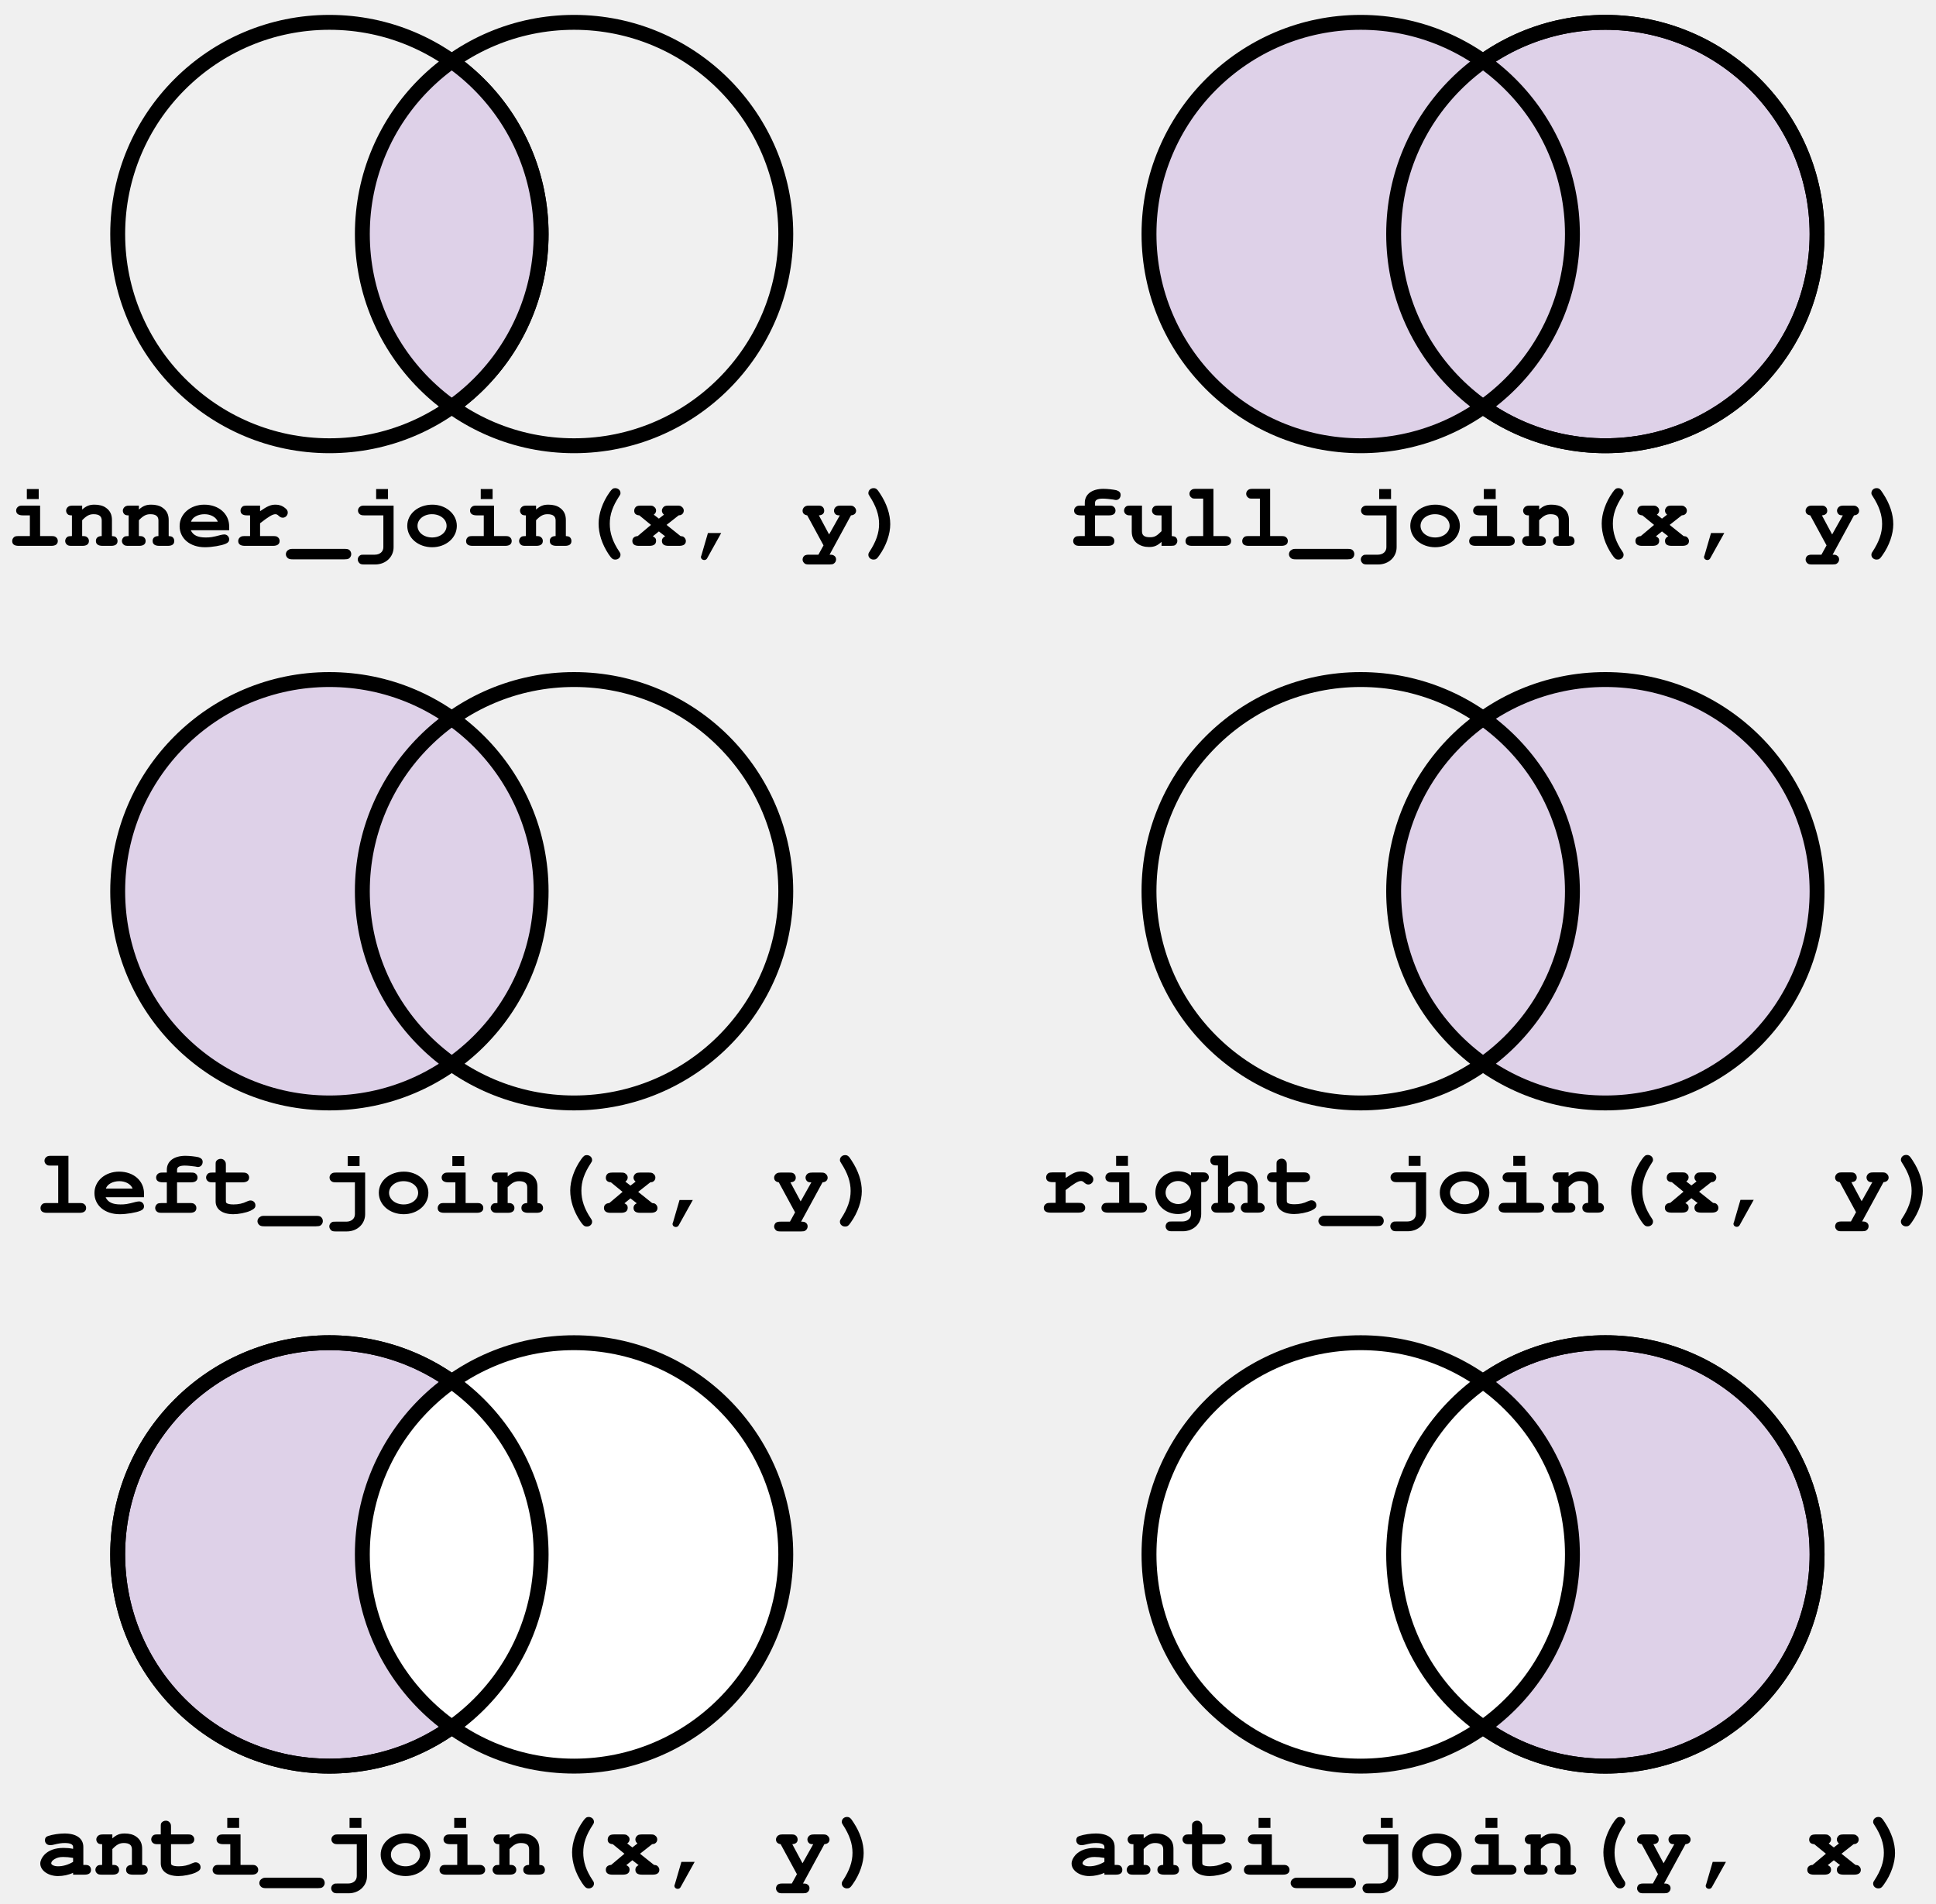
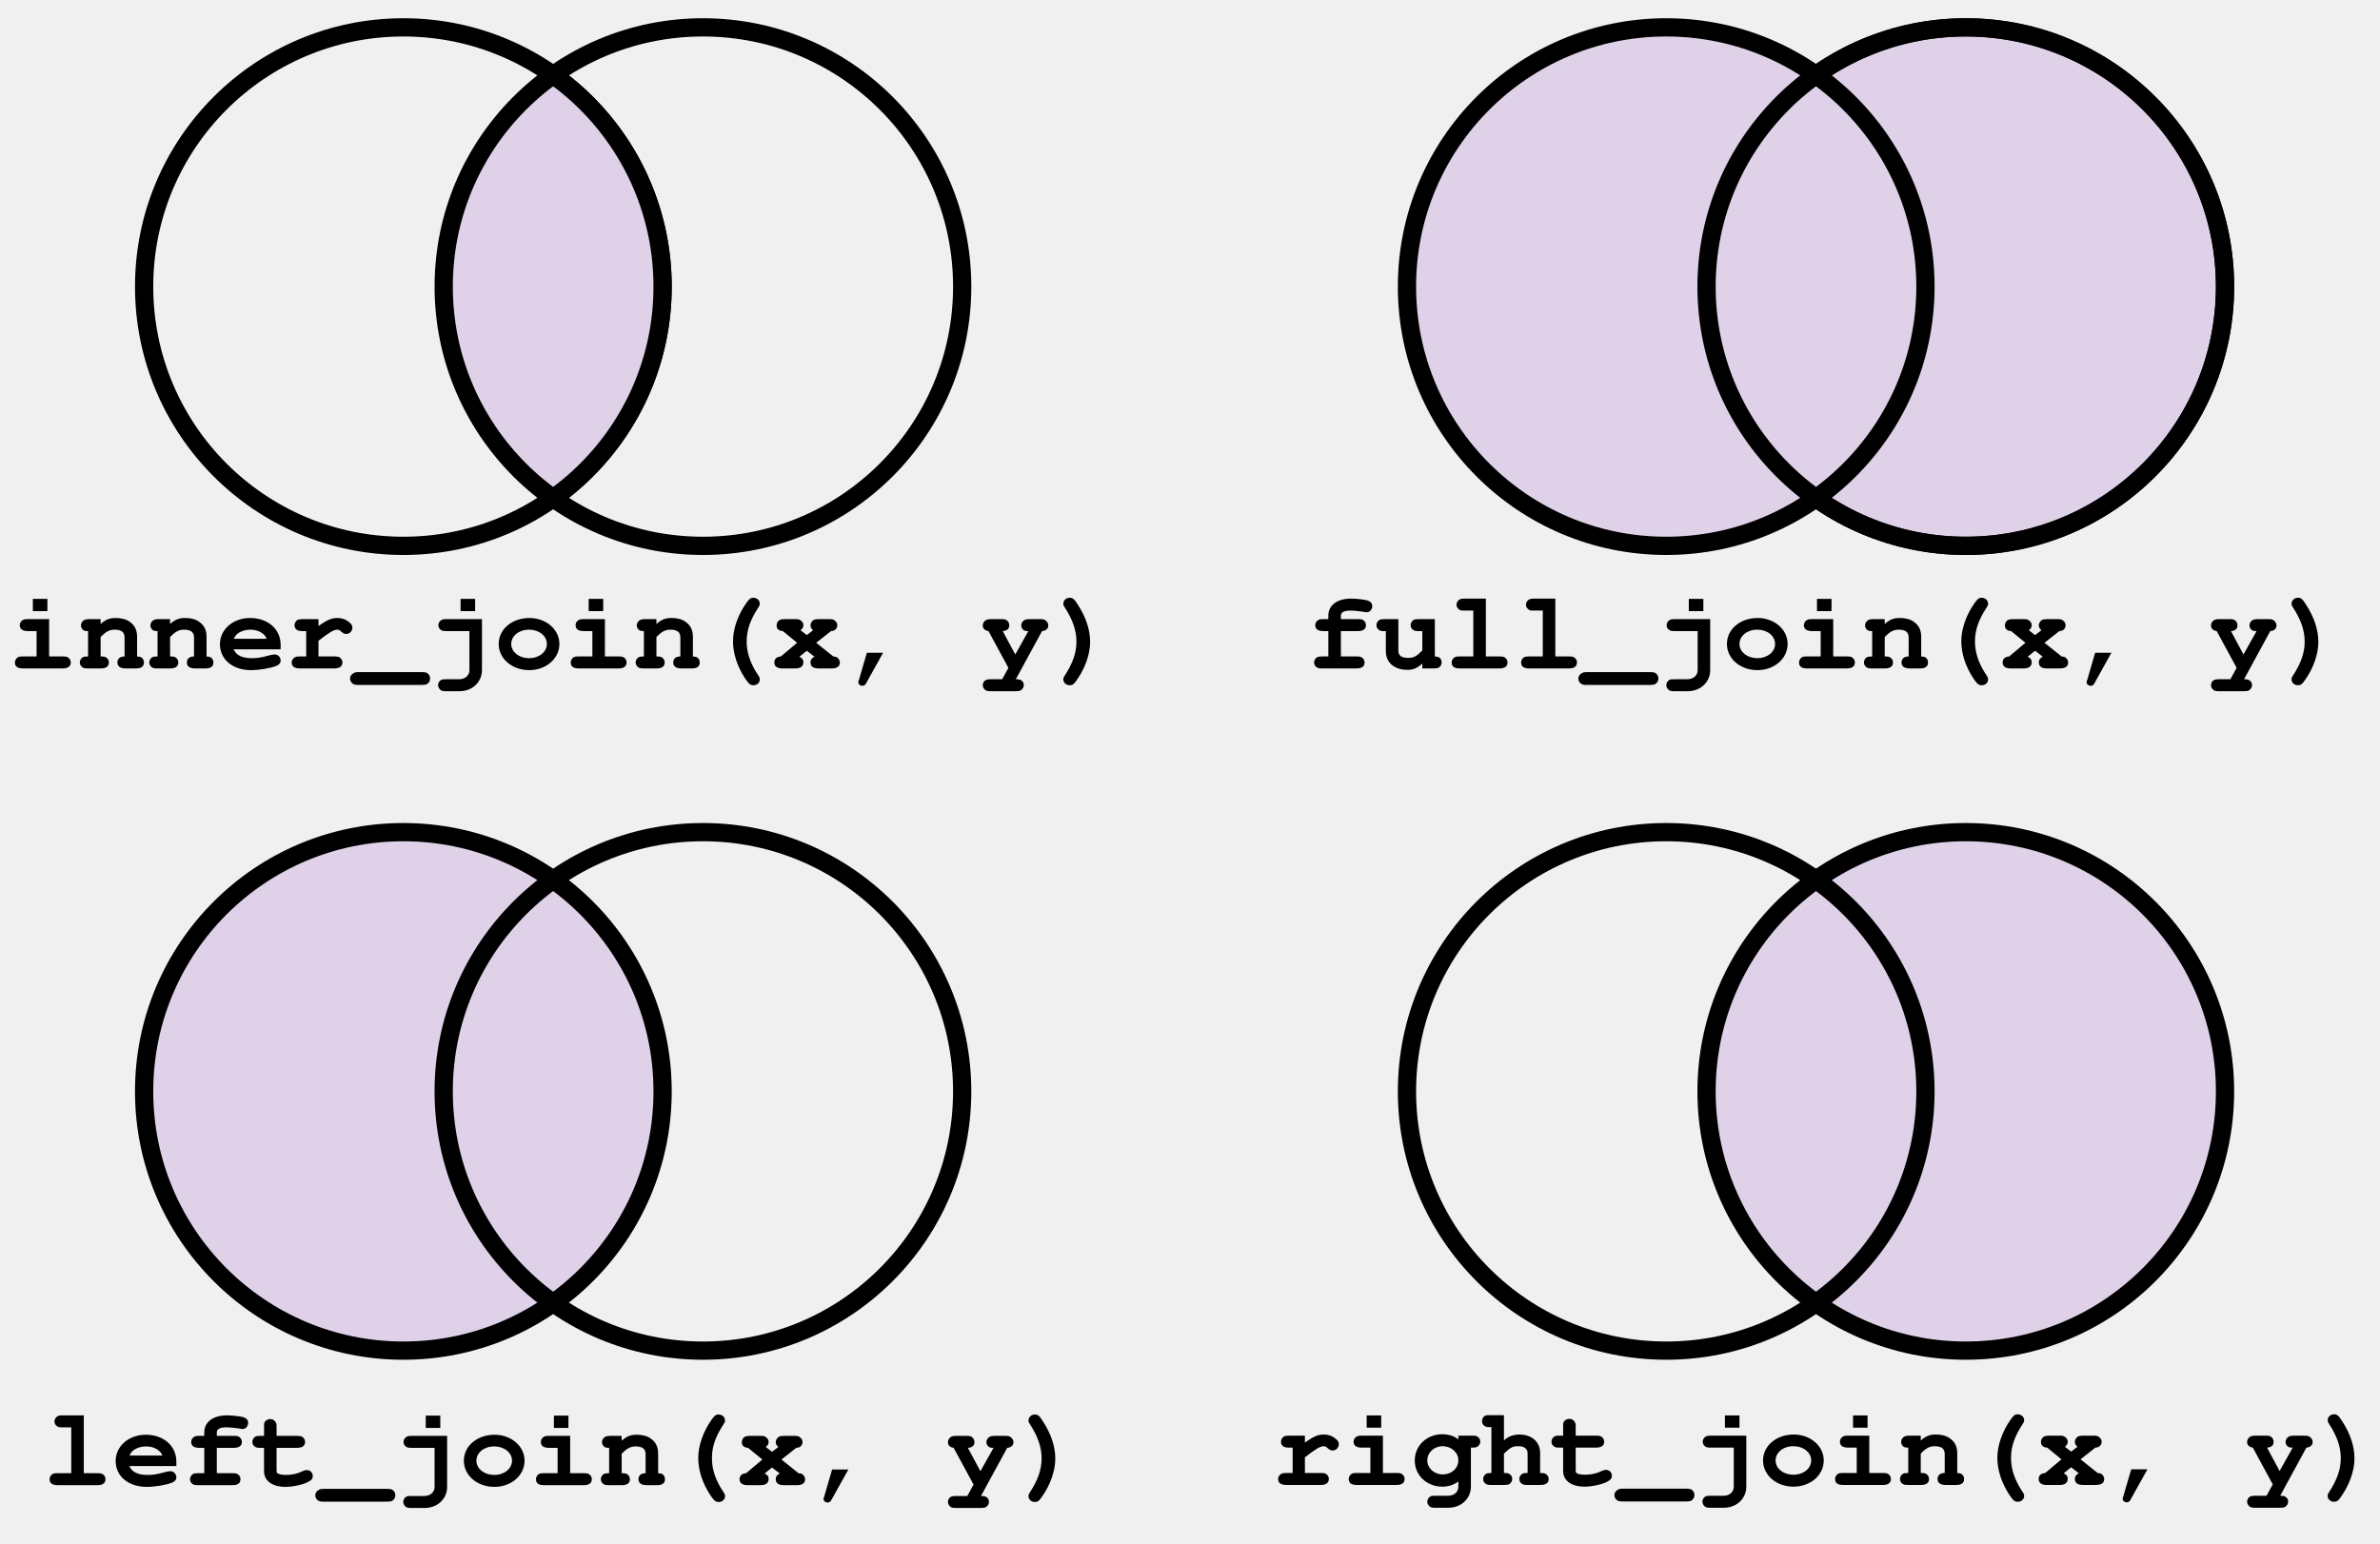
- <svg xmlns="http://www.w3.org/2000/svg" width="129.991mm" height="127.831mm" viewBox="0 0 129.991 127.831" version="1.1" id="svg8">
+ <svg xmlns="http://www.w3.org/2000/svg" id="svg8" version="1.1" viewBox="0 0 130.503 84.624" style="max-height: 500px" width="130.503" height="84.624">
  <defs id="defs2">
-     <clipPath clipPathUnits="userSpaceOnUse" id="clipPath863">
-       <circle style="opacity:1;fill:none;fill-opacity:1;stroke:#000000;stroke-width:1;stroke-linecap:round;stroke-miterlimit:4;stroke-dasharray:none;stroke-dashoffset:0;stroke-opacity:1" id="circle865" cx="153.474" cy="96.249" r="19.243" />
+     <clipPath id="clipPath863" clipPathUnits="userSpaceOnUse">
+       <circle r="19.243" cy="96.249" cx="153.474" id="circle865" style="opacity:1;fill:none;fill-opacity:1;stroke:#000000;stroke-width:1;stroke-linecap:round;stroke-miterlimit:4;stroke-dasharray:none;stroke-dashoffset:0;stroke-opacity:1" />
    </clipPath>
  </defs>
-   <g id="layer1" transform="translate(-10.35378,-15.36831)">
-     <g id="g948" transform="matrix(0.7387208,0,0,0.7387854,4.769877,50.88386)" style="stroke-width:1.354">
-       <circle r="19.243" cy="32.938" cx="37.499" id="path815" style="opacity:1;fill:#ded1e8;fill-opacity:1;stroke:#000000;stroke-width:1.354;stroke-linecap:round;stroke-miterlimit:4;stroke-dasharray:none;stroke-dashoffset:0;stroke-opacity:1" />
-       <circle style="opacity:1;fill:none;fill-opacity:1;stroke:#000000;stroke-width:1.354;stroke-linecap:round;stroke-miterlimit:4;stroke-dasharray:none;stroke-dashoffset:0;stroke-opacity:1" id="circle817" cx="59.736" cy="32.938" r="19.243" />
+   <g transform="translate(-10.35378,-15.36831)" id="layer1">
+     <g style="stroke-width:1.354" transform="matrix(0.7387208,0,0,0.7387854,4.769877,50.88386)" id="g948">
+       <circle style="opacity:1;fill:#ded1e8;fill-opacity:1;stroke:#000000;stroke-width:1.354;stroke-linecap:round;stroke-miterlimit:4;stroke-dasharray:none;stroke-dashoffset:0;stroke-opacity:1" id="path815" cx="37.499" cy="32.938" r="19.243" />
+       <circle r="19.243" cy="32.938" cx="59.736" id="circle817" style="opacity:1;fill:none;fill-opacity:1;stroke:#000000;stroke-width:1.354;stroke-linecap:round;stroke-miterlimit:4;stroke-dasharray:none;stroke-dashoffset:0;stroke-opacity:1" />
    </g>
-     <g id="g952" transform="matrix(0.7387208,0,0,0.7387854,4.769877,50.88386)" style="stroke-width:1.354">
-       <circle transform="scale(-1,1)" style="opacity:1;fill:#ded1e8;fill-opacity:1;stroke:#000000;stroke-width:1.354;stroke-linecap:round;stroke-miterlimit:4;stroke-dasharray:none;stroke-dashoffset:0;stroke-opacity:1" id="circle837" cx="-153.474" cy="32.938" r="19.243" />
-       <circle transform="scale(-1,1)" r="19.243" cy="32.938" cx="-131.237" id="circle839" style="opacity:1;fill:none;fill-opacity:1;stroke:#000000;stroke-width:1.354;stroke-linecap:round;stroke-miterlimit:4;stroke-dasharray:none;stroke-dashoffset:0;stroke-opacity:1" />
+     <g style="stroke-width:1.354" transform="matrix(0.7387208,0,0,0.7387854,4.769877,50.88386)" id="g952">
+       <circle r="19.243" cy="32.938" cx="-153.474" id="circle837" style="opacity:1;fill:#ded1e8;fill-opacity:1;stroke:#000000;stroke-width:1.354;stroke-linecap:round;stroke-miterlimit:4;stroke-dasharray:none;stroke-dashoffset:0;stroke-opacity:1" transform="scale(-1,1)" />
+       <circle style="opacity:1;fill:none;fill-opacity:1;stroke:#000000;stroke-width:1.354;stroke-linecap:round;stroke-miterlimit:4;stroke-dasharray:none;stroke-dashoffset:0;stroke-opacity:1" id="circle839" cx="-131.237" cy="32.938" r="19.243" transform="scale(-1,1)" />
    </g>
-     <g id="g939" transform="matrix(0.7387208,0,0,0.7387854,4.23187,-40.02206)" style="stroke-width:1.354">
-       <circle r="19.243" cy="96.249" cx="38.228" id="circle841" style="opacity:1;fill:none;fill-opacity:1;stroke:#000000;stroke-width:1.354;stroke-linecap:round;stroke-miterlimit:4;stroke-dasharray:none;stroke-dashoffset:0;stroke-opacity:1" />
-       <circle transform="translate(-93.0098)" clip-path="url(#clipPath863)" style="opacity:1;fill:#ded1e8;fill-opacity:1;stroke:#000000;stroke-width:1.354;stroke-linecap:round;stroke-miterlimit:4;stroke-dasharray:none;stroke-dashoffset:0;stroke-opacity:1" id="circle859" cx="131.237" cy="96.249" r="19.243" />
-       <circle style="opacity:1;fill:none;fill-opacity:1;stroke:#000000;stroke-width:1.354;stroke-linecap:round;stroke-miterlimit:4;stroke-dasharray:none;stroke-dashoffset:0;stroke-opacity:1" id="circle843" cx="60.465" cy="96.249" r="19.243" />
+     <g style="stroke-width:1.354" transform="matrix(0.7387208,0,0,0.7387854,4.23187,-40.02206)" id="g939">
+       <circle style="opacity:1;fill:none;fill-opacity:1;stroke:#000000;stroke-width:1.354;stroke-linecap:round;stroke-miterlimit:4;stroke-dasharray:none;stroke-dashoffset:0;stroke-opacity:1" id="circle841" cx="38.228" cy="96.249" r="19.243" />
+       <circle r="19.243" cy="96.249" cx="131.237" id="circle859" style="opacity:1;fill:#ded1e8;fill-opacity:1;stroke:#000000;stroke-width:1.354;stroke-linecap:round;stroke-miterlimit:4;stroke-dasharray:none;stroke-dashoffset:0;stroke-opacity:1" clip-path="url(#clipPath863)" transform="translate(-93.0098)" />
+       <circle r="19.243" cy="96.249" cx="60.465" id="circle843" style="opacity:1;fill:none;fill-opacity:1;stroke:#000000;stroke-width:1.354;stroke-linecap:round;stroke-miterlimit:4;stroke-dasharray:none;stroke-dashoffset:0;stroke-opacity:1" />
    </g>
-     <g id="g944" transform="matrix(0.7387208,0,0,0.7387854,4.769877,-39.45324)" style="stroke-width:1.354">
-       <circle r="19.243" cy="95.479" cx="-153.474" id="circle873" style="opacity:1;fill:#ded1e8;fill-opacity:1;stroke:#000000;stroke-width:1.354;stroke-linecap:round;stroke-miterlimit:4;stroke-dasharray:none;stroke-dashoffset:0;stroke-opacity:1" transform="scale(-1,1)" />
-       <circle style="opacity:1;fill:#ded1e8;fill-opacity:1;stroke:#000000;stroke-width:1.354;stroke-linecap:round;stroke-miterlimit:4;stroke-dasharray:none;stroke-dashoffset:0;stroke-opacity:1" id="circle875" cx="-131.237" cy="95.479" r="19.243" transform="scale(-1,1)" />
-       <circle transform="scale(-1,1)" style="opacity:1;fill:none;fill-opacity:1;stroke:#000000;stroke-width:1.354;stroke-linecap:round;stroke-miterlimit:4;stroke-dasharray:none;stroke-dashoffset:0;stroke-opacity:1" id="circle877" cx="-153.474" cy="95.479" r="19.243" />
+     <g style="stroke-width:1.354" transform="matrix(0.7387208,0,0,0.7387854,4.769877,-39.45324)" id="g944">
+       <circle transform="scale(-1,1)" style="opacity:1;fill:#ded1e8;fill-opacity:1;stroke:#000000;stroke-width:1.354;stroke-linecap:round;stroke-miterlimit:4;stroke-dasharray:none;stroke-dashoffset:0;stroke-opacity:1" id="circle873" cx="-153.474" cy="95.479" r="19.243" />
+       <circle transform="scale(-1,1)" r="19.243" cy="95.479" cx="-131.237" id="circle875" style="opacity:1;fill:#ded1e8;fill-opacity:1;stroke:#000000;stroke-width:1.354;stroke-linecap:round;stroke-miterlimit:4;stroke-dasharray:none;stroke-dashoffset:0;stroke-opacity:1" />
+       <circle r="19.243" cy="95.479" cx="-153.474" id="circle877" style="opacity:1;fill:none;fill-opacity:1;stroke:#000000;stroke-width:1.354;stroke-linecap:round;stroke-miterlimit:4;stroke-dasharray:none;stroke-dashoffset:0;stroke-opacity:1" transform="scale(-1,1)" />
    </g>
-     <g id="g934" transform="matrix(0.7387208,0,0,0.7387854,4.769877,5.180769)" style="stroke-width:1.354">
-       <circle style="opacity:1;fill:#ded1e8;fill-opacity:1;stroke:#000000;stroke-width:1.354;stroke-linecap:round;stroke-miterlimit:4;stroke-dasharray:none;stroke-dashoffset:0;stroke-opacity:1" id="circle885" cx="37.499" cy="155.08" r="19.243" />
-       <circle r="19.243" cy="155.08" cx="59.736" id="circle887" style="opacity:1;fill:#ffffff;fill-opacity:1;stroke:#000000;stroke-width:1.354;stroke-linecap:round;stroke-miterlimit:4;stroke-dasharray:none;stroke-dashoffset:0;stroke-opacity:1" />
-       <circle r="19.243" cy="155.08" cx="37.499" id="circle918" style="opacity:1;fill:none;fill-opacity:1;stroke:#000000;stroke-width:1.354;stroke-linecap:round;stroke-miterlimit:4;stroke-dasharray:none;stroke-dashoffset:0;stroke-opacity:1" />
+     <g style="stroke-width:1.354" transform="matrix(0.7387208,0,0,0.7387854,4.769877,5.180769)" id="g934">
+       <circle r="19.243" cy="155.08" cx="37.499" id="circle885" style="opacity:1;fill:#ded1e8;fill-opacity:1;stroke:#000000;stroke-width:1.354;stroke-linecap:round;stroke-miterlimit:4;stroke-dasharray:none;stroke-dashoffset:0;stroke-opacity:1" />
+       <circle style="opacity:1;fill:#ffffff;fill-opacity:1;stroke:#000000;stroke-width:1.354;stroke-linecap:round;stroke-miterlimit:4;stroke-dasharray:none;stroke-dashoffset:0;stroke-opacity:1" id="circle887" cx="59.736" cy="155.08" r="19.243" />
+       <circle style="opacity:1;fill:none;fill-opacity:1;stroke:#000000;stroke-width:1.354;stroke-linecap:round;stroke-miterlimit:4;stroke-dasharray:none;stroke-dashoffset:0;stroke-opacity:1" id="circle918" cx="37.499" cy="155.08" r="19.243" />
    </g>
-     <g id="g929" transform="matrix(-0.7387208,0,0,0.7387854,214.357,5.180769)" style="stroke-width:1.354">
-       <circle r="19.243" cy="155.08" cx="130.242" id="circle920" style="opacity:1;fill:#ded1e8;fill-opacity:1;stroke:#000000;stroke-width:1.354;stroke-linecap:round;stroke-miterlimit:4;stroke-dasharray:none;stroke-dashoffset:0;stroke-opacity:1" />
-       <circle style="opacity:1;fill:#ffffff;fill-opacity:1;stroke:#000000;stroke-width:1.354;stroke-linecap:round;stroke-miterlimit:4;stroke-dasharray:none;stroke-dashoffset:0;stroke-opacity:1" id="circle922" cx="152.479" cy="155.08" r="19.243" />
-       <circle style="opacity:1;fill:none;fill-opacity:1;stroke:#000000;stroke-width:1.354;stroke-linecap:round;stroke-miterlimit:4;stroke-dasharray:none;stroke-dashoffset:0;stroke-opacity:1" id="circle924" cx="130.242" cy="155.08" r="19.243" />
+     <g style="stroke-width:1.354" transform="matrix(-0.7387208,0,0,0.7387854,214.357,5.180769)" id="g929">
+       <circle style="opacity:1;fill:#ded1e8;fill-opacity:1;stroke:#000000;stroke-width:1.354;stroke-linecap:round;stroke-miterlimit:4;stroke-dasharray:none;stroke-dashoffset:0;stroke-opacity:1" id="circle920" cx="130.242" cy="155.08" r="19.243" />
+       <circle r="19.243" cy="155.08" cx="152.479" id="circle922" style="opacity:1;fill:#ffffff;fill-opacity:1;stroke:#000000;stroke-width:1.354;stroke-linecap:round;stroke-miterlimit:4;stroke-dasharray:none;stroke-dashoffset:0;stroke-opacity:1" />
+       <circle r="19.243" cy="155.08" cx="130.242" id="circle924" style="opacity:1;fill:none;fill-opacity:1;stroke:#000000;stroke-width:1.354;stroke-linecap:round;stroke-miterlimit:4;stroke-dasharray:none;stroke-dashoffset:0;stroke-opacity:1" />
    </g>
-     <text xml:space="preserve" style="font-style:normal;font-variant:normal;font-weight:bold;font-stretch:normal;font-size:6.35px;line-height:1.25;font-family:Courier;-inkscape-font-specification:'Courier Bold';letter-spacing:0px;word-spacing:0px;fill:#000000;fill-opacity:1;stroke:none;stroke-width:0.265" x="12.699" y="96.815" id="text956">
-       <tspan id="tspan954" x="12.699" y="96.815" style="font-style:normal;font-variant:normal;font-weight:bold;font-stretch:normal;font-size:6.35px;font-family:Courier;-inkscape-font-specification:'Courier Bold';stroke-width:0.265">left_join(x, y)</tspan>
+     <text id="text956" y="96.815" x="12.699" style="font-style:normal;font-variant:normal;font-weight:bold;font-stretch:normal;font-size:6.35px;line-height:1.25;font-family:Courier;-inkscape-font-specification:'Courier Bold';letter-spacing:0px;word-spacing:0px;fill:#000000;fill-opacity:1;stroke:none;stroke-width:0.265" xml:space="preserve">
+       <tspan style="font-style:normal;font-variant:normal;font-weight:bold;font-stretch:normal;font-size:6.35px;font-family:Courier;-inkscape-font-specification:'Courier Bold';stroke-width:0.265" y="96.815" x="12.699" id="tspan954">left_join(x, y)</tspan>
    </text>
-     <text xml:space="preserve" style="font-style:normal;font-weight:normal;font-size:10.583px;line-height:1.25;font-family:sans-serif;letter-spacing:0px;word-spacing:0px;fill:#000000;fill-opacity:1;stroke:none;stroke-width:0.265" x="26.727" y="22.648" id="text960">
-       <tspan id="tspan958" x="26.727" y="32.012" style="stroke-width:0.265" />
+     <text id="text960" y="22.648" x="26.727" style="font-style:normal;font-weight:normal;font-size:10.583px;line-height:1.25;font-family:sans-serif;letter-spacing:0px;word-spacing:0px;fill:#000000;fill-opacity:1;stroke:none;stroke-width:0.265" xml:space="preserve">
+       <tspan style="stroke-width:0.265" y="32.012" x="26.727" id="tspan958" />
    </text>
-     <text id="text1066" y="96.802" x="80.124" style="font-style:normal;font-variant:normal;font-weight:bold;font-stretch:normal;font-size:6.35px;line-height:1.25;font-family:Courier;-inkscape-font-specification:'Courier Bold';letter-spacing:0px;word-spacing:0px;fill:#000000;fill-opacity:1;stroke:none;stroke-width:0.265" xml:space="preserve">
-       <tspan style="font-style:normal;font-variant:normal;font-weight:bold;font-stretch:normal;font-size:6.35px;font-family:Courier;-inkscape-font-specification:'Courier Bold';stroke-width:0.265" y="96.802" x="80.124" id="tspan1064">right_join(x, y)</tspan>
+     <text xml:space="preserve" style="font-style:normal;font-variant:normal;font-weight:bold;font-stretch:normal;font-size:6.35px;line-height:1.25;font-family:Courier;-inkscape-font-specification:'Courier Bold';letter-spacing:0px;word-spacing:0px;fill:#000000;fill-opacity:1;stroke:none;stroke-width:0.265" x="80.124" y="96.802" id="text1066">
+       <tspan id="tspan1064" x="80.124" y="96.802" style="font-style:normal;font-variant:normal;font-weight:bold;font-stretch:normal;font-size:6.35px;font-family:Courier;-inkscape-font-specification:'Courier Bold';stroke-width:0.265">right_join(x, y)</tspan>
    </text>
-     <text id="text1070" y="52.024" x="10.795" style="font-style:normal;font-variant:normal;font-weight:bold;font-stretch:normal;font-size:6.35px;line-height:1.25;font-family:Courier;-inkscape-font-specification:'Courier Bold';letter-spacing:0px;word-spacing:0px;fill:#000000;fill-opacity:1;stroke:none;stroke-width:0.265" xml:space="preserve">
-       <tspan style="font-style:normal;font-variant:normal;font-weight:bold;font-stretch:normal;font-size:6.35px;font-family:Courier;-inkscape-font-specification:'Courier Bold';stroke-width:0.265" y="52.024" x="10.795" id="tspan1068">inner_join(x, y)</tspan>
+     <text xml:space="preserve" style="font-style:normal;font-variant:normal;font-weight:bold;font-stretch:normal;font-size:6.35px;line-height:1.25;font-family:Courier;-inkscape-font-specification:'Courier Bold';letter-spacing:0px;word-spacing:0px;fill:#000000;fill-opacity:1;stroke:none;stroke-width:0.265" x="10.795" y="52.024" id="text1070">
+       <tspan id="tspan1068" x="10.795" y="52.024" style="font-style:normal;font-variant:normal;font-weight:bold;font-stretch:normal;font-size:6.35px;font-family:Courier;-inkscape-font-specification:'Courier Bold';stroke-width:0.265">inner_join(x, y)</tspan>
    </text>
-     <text xml:space="preserve" style="font-style:normal;font-variant:normal;font-weight:bold;font-stretch:normal;font-size:6.35px;line-height:1.25;font-family:Courier;-inkscape-font-specification:'Courier Bold';letter-spacing:0px;word-spacing:0px;fill:#000000;fill-opacity:1;stroke:none;stroke-width:0.265" x="81.958" y="52.024" id="text1074">
-       <tspan id="tspan1072" x="81.958" y="52.024" style="font-style:normal;font-variant:normal;font-weight:bold;font-stretch:normal;font-size:6.35px;font-family:Courier;-inkscape-font-specification:'Courier Bold';stroke-width:0.265">full_join(x, y)</tspan>
+     <text id="text1074" y="52.024" x="81.958" style="font-style:normal;font-variant:normal;font-weight:bold;font-stretch:normal;font-size:6.35px;line-height:1.25;font-family:Courier;-inkscape-font-specification:'Courier Bold';letter-spacing:0px;word-spacing:0px;fill:#000000;fill-opacity:1;stroke:none;stroke-width:0.265" xml:space="preserve">
+       <tspan style="font-style:normal;font-variant:normal;font-weight:bold;font-stretch:normal;font-size:6.35px;font-family:Courier;-inkscape-font-specification:'Courier Bold';stroke-width:0.265" y="52.024" x="81.958" id="tspan1072">full_join(x, y)</tspan>
    </text>
-     <text xml:space="preserve" style="font-style:normal;font-variant:normal;font-weight:bold;font-stretch:normal;font-size:6.35px;line-height:1.25;font-family:Courier;-inkscape-font-specification:'Courier Bold';letter-spacing:0px;word-spacing:0px;fill:#000000;fill-opacity:1;stroke:none;stroke-width:0.265" x="12.826" y="141.259" id="text1078">
-       <tspan id="tspan1076" x="12.826" y="141.259" style="font-style:normal;font-variant:normal;font-weight:bold;font-stretch:normal;font-size:6.35px;font-family:Courier;-inkscape-font-specification:'Courier Bold';stroke-width:0.265">anti_join(x, y)</tspan>
+     <text id="text1078" y="141.259" x="12.826" style="font-style:normal;font-variant:normal;font-weight:bold;font-stretch:normal;font-size:6.35px;line-height:1.25;font-family:Courier;-inkscape-font-specification:'Courier Bold';letter-spacing:0px;word-spacing:0px;fill:#000000;fill-opacity:1;stroke:none;stroke-width:0.265" xml:space="preserve">
+       <tspan style="font-style:normal;font-variant:normal;font-weight:bold;font-stretch:normal;font-size:6.35px;font-family:Courier;-inkscape-font-specification:'Courier Bold';stroke-width:0.265" y="141.259" x="12.826" id="tspan1076">anti_join(x, y)</tspan>
    </text>
-     <text id="text1082" y="141.259" x="82.072" style="font-style:normal;font-variant:normal;font-weight:bold;font-stretch:normal;font-size:6.35px;line-height:1.25;font-family:Courier;-inkscape-font-specification:'Courier Bold';letter-spacing:0px;word-spacing:0px;fill:#000000;fill-opacity:1;stroke:none;stroke-width:0.265" xml:space="preserve">
-       <tspan style="font-style:normal;font-variant:normal;font-weight:bold;font-stretch:normal;font-size:6.35px;font-family:Courier;-inkscape-font-specification:'Courier Bold';stroke-width:0.265" y="141.259" x="82.072" id="tspan1080">anti_join(y, x)</tspan>
+     <text xml:space="preserve" style="font-style:normal;font-variant:normal;font-weight:bold;font-stretch:normal;font-size:6.35px;line-height:1.25;font-family:Courier;-inkscape-font-specification:'Courier Bold';letter-spacing:0px;word-spacing:0px;fill:#000000;fill-opacity:1;stroke:none;stroke-width:0.265" x="82.072" y="141.259" id="text1082">
+       <tspan id="tspan1080" x="82.072" y="141.259" style="font-style:normal;font-variant:normal;font-weight:bold;font-stretch:normal;font-size:6.35px;font-family:Courier;-inkscape-font-specification:'Courier Bold';stroke-width:0.265">anti_join(y, x)</tspan>
    </text>
  </g>
</svg>
